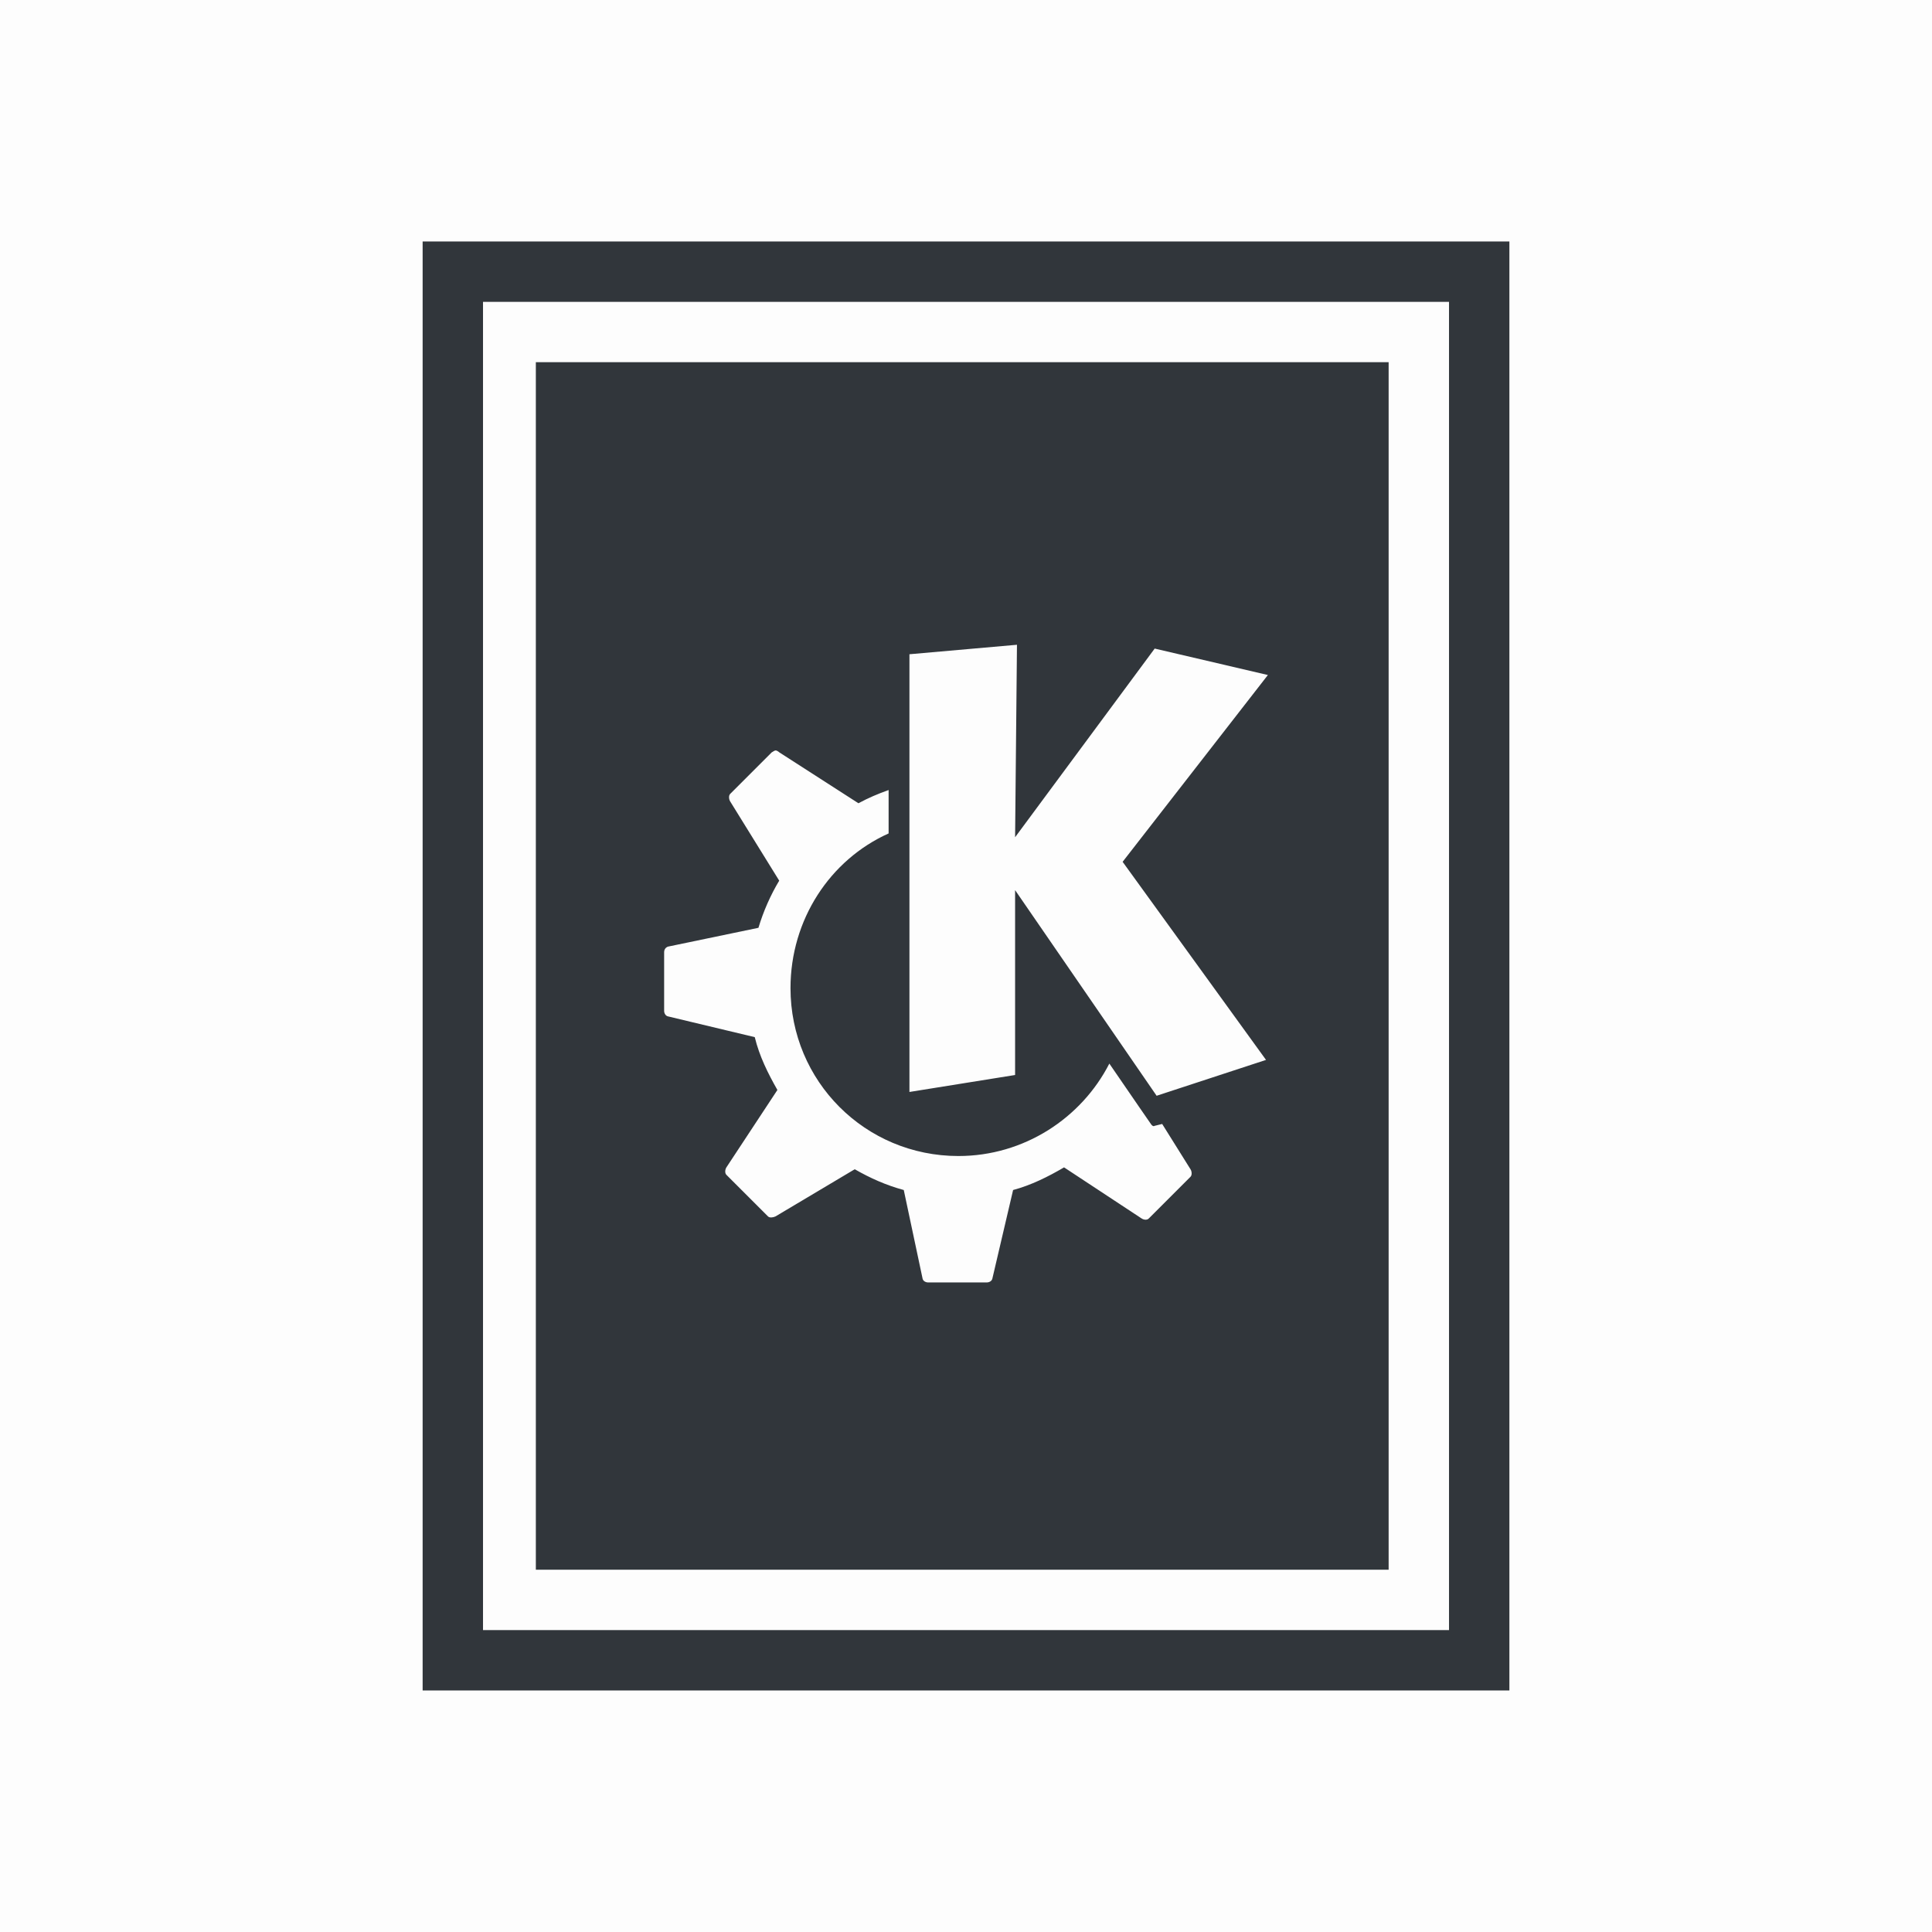
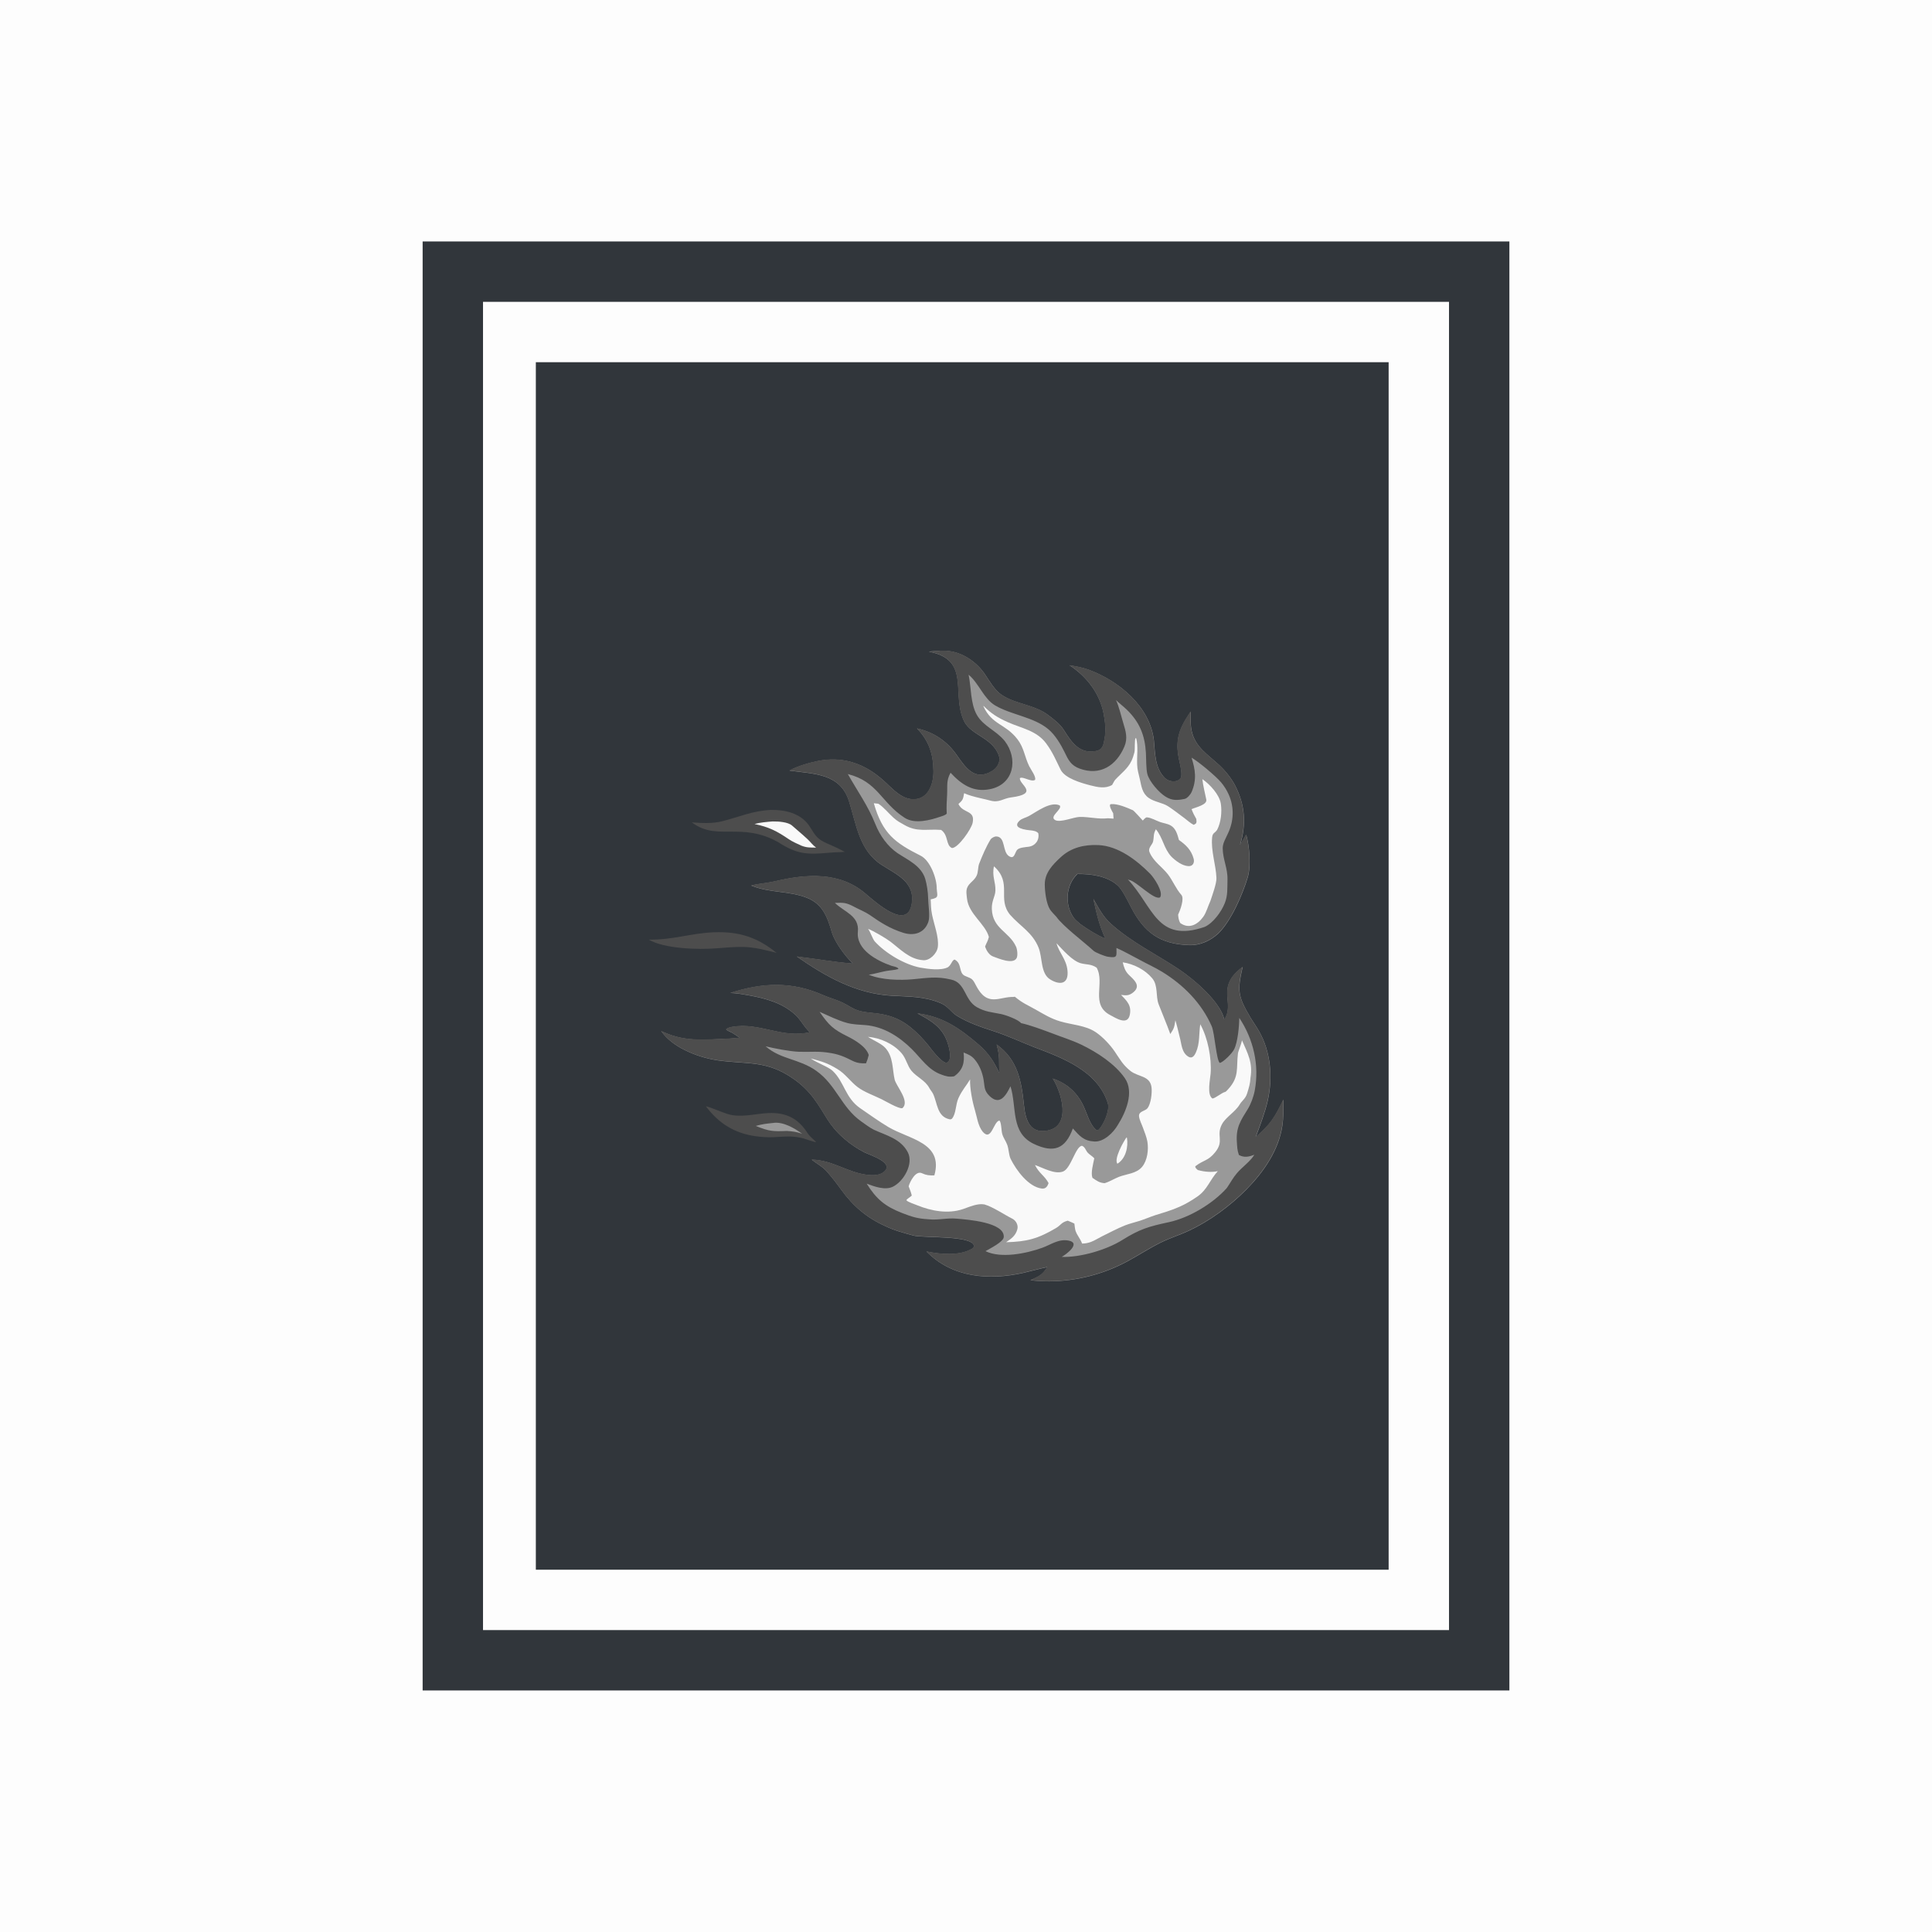
<svg xmlns="http://www.w3.org/2000/svg" width="32" height="32" version="1.1" id="svg6">
  <defs id="defs10" />
  <style type="text/css" id="current-color-scheme">
      .ColorScheme-Text {
        color:#31363b;
      }
      .ColorScheme-Background {
        color:#eff0f1;
      }
      .ColorScheme-Accent {
        color:#3daee9;
      }
      .ColorScheme-ButtonText {
        color:#31363b;
      }
      </style>
  <g id="kdeconnect-0" class="ColorScheme-Text" transform="matrix(1.454546,0,0,1.454546,-1148.314,-2591.539)" style="fill:currentColor;fill-opacity:1">
-     <rect style="opacity:0.01;fill:currentColor;fill-opacity:1;stroke:none" id="rect2988" class="ColorScheme-Text" y="1781.682" x="789.466" ry="0" rx="0" height="22" width="22" />
-     <path style="fill:currentColor;fill-opacity:1;stroke:none" d="m 32,-30 v 24 h 18 v -24 z m 1,1 H 49 V -7 H 33 Z m 0.875,1 V -8 H 48 v -20 z m 7.969,4.68 -0.031,3.188 2.312,-3.125 1.875,0.438 -2.406,3.094 2.375,3.281 -1.812,0.594 -2.344,-3.406 v 3.062 l -1.75,0.281 v -7.25 z m -4,1.75 c 0.02,0 0.045,0.015 0.062,0.031 l 1.312,0.844 c 0.163,-0.088 0.323,-0.156 0.5,-0.219 v 0.719 c -0.972,0.437 -1.625,1.429 -1.625,2.562 0,1.542 1.237,2.781 2.781,2.781 1.087,0 2.037,-0.627 2.5,-1.531 0.387,0.566 0.688,1 0.688,1 0.013,0.022 0.04,0.047 0.062,0.031 l 0.125,-0.031 0.469,0.75 c 0.022,0.033 0.029,0.096 0,0.125 l -0.688,0.688 c -0.03,0.035 -0.09,0.025 -0.125,0 l -1.281,-0.844 c -0.263,0.154 -0.542,0.294 -0.844,0.375 l -0.344,1.469 c -0.01,0.041 -0.053,0.062 -0.094,0.062 H 40.375 c -0.042,0 -0.085,-0.022 -0.094,-0.062 l -0.312,-1.469 c -0.292,-0.079 -0.556,-0.197 -0.812,-0.344 l -1.312,0.781 c -0.035,0.017 -0.096,0.029 -0.125,0 l -0.688,-0.688 c -0.03,-0.029 -0.023,-0.09 0,-0.125 l 0.844,-1.281 c -0.157,-0.276 -0.298,-0.558 -0.375,-0.875 l -1.438,-0.344 C 36.023,-17.174 36,-17.217 36,-17.257 v -0.969 c 0,-0.044 0.021,-0.078 0.062,-0.094 l 1.5,-0.312 c 0.082,-0.274 0.2,-0.541 0.344,-0.781 l -0.812,-1.312 c -0.021,-0.033 -0.029,-0.096 0,-0.125 l 0.688,-0.688 c 0.015,-0.006 0.043,-0.031 0.062,-0.031 z" transform="matrix(0.6874997,0,0,0.6874997,772.2782,1805.057)" id="path2990" class="ColorScheme-Text" />
+     <rect style="display:inline;opacity:0.01;fill:currentColor;fill-opacity:1;stroke:none" id="rect2988" class="ColorScheme-Text" y="1781.682" x="789.466" ry="0" rx="0" height="22" width="22" />
+     <path style="display:inline;fill:currentColor;fill-opacity:1;stroke:none" d="m 32,-30 v 24 h 18 v -24 z m 1,1 H 49 V -7 H 33 Z m 0.875,1 V -8 H 48 v -20 z" transform="matrix(0.6874997,0,0,0.6874997,772.2782,1805.057)" id="path2990" class="ColorScheme-Text" />
  </g>
+   <path fill="rgb(249,62,0)" d="m 15.389,10.792 c 0.104,-0.011 0.247,-0.019 0.347,-0.005 0.232,0.033 0.452,0.192 0.58,0.385 0.077,0.112 0.157,0.257 0.272,0.336 0.231,0.158 0.541,0.16 0.773,0.336 0.094,0.071 0.197,0.148 0.26,0.248 0.125,0.198 0.256,0.398 0.525,0.35 0.124,-0.022 0.131,-0.103 0.151,-0.211 0.024,-0.136 0.009,-0.278 -0.017,-0.412 -0.066,-0.336 -0.281,-0.615 -0.565,-0.799 0.108,0.017 0.216,0.036 0.321,0.075 0.497,0.184 1.006,0.604 1.076,1.159 0.022,0.221 0.014,0.467 0.184,0.635 0.065,0.063 0.206,0.081 0.261,-0.002 0.029,-0.044 -0.002,-0.191 -0.013,-0.239 -0.025,-0.11 -0.044,-0.205 -0.04,-0.318 0.007,-0.218 0.103,-0.372 0.22,-0.545 -0.003,0.105 -0.008,0.212 0.013,0.315 0.055,0.274 0.271,0.398 0.459,0.574 0.098,0.091 0.199,0.216 0.261,0.335 0.168,0.324 0.189,0.645 0.083,0.989 0.035,-0.054 0.064,-0.113 0.102,-0.171 0.054,0.184 0.081,0.518 0.026,0.702 -0.087,0.291 -0.276,0.726 -0.49,0.935 -0.132,0.12 -0.301,0.197 -0.481,0.191 -0.481,-0.016 -0.746,-0.206 -0.965,-0.632 -0.05,-0.097 -0.142,-0.286 -0.215,-0.353 -0.176,-0.161 -0.446,-0.196 -0.671,-0.193 -0.194,0.183 -0.216,0.514 -0.057,0.73 0.02,0.028 0.079,0.076 0.107,0.101 0.13,0.091 0.266,0.178 0.413,0.241 -0.108,-0.245 -0.142,-0.4 -0.198,-0.659 0.083,0.146 0.158,0.292 0.286,0.408 0.337,0.305 0.752,0.506 1.127,0.755 0.251,0.167 0.69,0.54 0.755,0.834 0.186,-0.277 -0.156,-0.532 0.304,-0.871 -0.088,0.386 -0.084,0.478 0.124,0.83 0.045,0.076 0.103,0.156 0.147,0.234 0.195,0.341 0.23,0.764 0.146,1.144 -0.043,0.195 -0.129,0.418 -0.2,0.61 0.252,-0.221 0.31,-0.319 0.458,-0.621 0.001,0.146 0.003,0.289 -0.018,0.434 -0.06,0.407 -0.311,0.767 -0.595,1.055 -0.266,0.271 -0.611,0.524 -0.956,0.685 -0.159,0.074 -0.301,0.114 -0.466,0.196 -0.197,0.098 -0.361,0.208 -0.549,0.309 -0.398,0.215 -0.842,0.328 -1.294,0.331 -0.086,8.39e-4 -0.227,-0.006 -0.312,-0.019 0.138,-0.062 0.197,-0.082 0.279,-0.216 -0.132,0.027 -0.264,0.065 -0.395,0.095 -0.569,0.128 -1.179,0.082 -1.606,-0.354 0.224,0.045 0.542,0.08 0.755,-0.045 0.016,-0.009 0.025,-0.021 0.033,-0.037 0.003,-0.192 -0.846,-0.137 -1.006,-0.182 -0.158,-0.044 -0.312,-0.082 -0.461,-0.155 -0.306,-0.136 -0.537,-0.332 -0.732,-0.603 -0.073,-0.101 -0.156,-0.209 -0.239,-0.303 -0.077,-0.086 -0.17,-0.13 -0.251,-0.196 0.355,0.008 0.591,0.217 0.937,0.254 0.087,0.009 0.195,0.006 0.264,-0.055 0.168,-0.151 -0.232,-0.272 -0.33,-0.321 -0.121,-0.062 -0.235,-0.139 -0.337,-0.229 -0.266,-0.232 -0.305,-0.403 -0.498,-0.661 -0.093,-0.126 -0.207,-0.236 -0.336,-0.325 -0.448,-0.315 -0.764,-0.238 -1.258,-0.308 -0.194,-0.029 -0.383,-0.088 -0.558,-0.177 -0.145,-0.073 -0.282,-0.173 -0.376,-0.307 0.339,0.159 0.596,0.149 0.964,0.132 0.12,-0.005 0.213,-0.009 0.334,-0.021 -0.044,-0.032 -0.079,-0.058 -0.126,-0.085 -0.03,-0.017 -0.08,-0.032 -0.097,-0.055 0.013,-0.021 0.075,-0.037 0.1,-0.041 0.458,-0.079 0.82,0.197 1.285,0.089 -0.023,-0.026 -0.047,-0.049 -0.069,-0.076 -0.056,-0.072 -0.102,-0.15 -0.169,-0.212 -0.213,-0.197 -0.492,-0.273 -0.77,-0.323 -0.088,-0.016 -0.184,-0.033 -0.273,-0.038 -0.011,-6.41e-4 -0.023,-0.001 -0.034,-0.002 0.534,-0.174 1.023,-0.192 1.538,0.037 0.103,0.046 0.223,0.075 0.325,0.126 0.091,0.043 0.157,0.099 0.261,0.13 0.106,0.031 0.194,0.032 0.301,0.046 0.305,0.039 0.493,0.149 0.706,0.363 0.048,0.049 0.094,0.1 0.137,0.153 0.057,0.07 0.22,0.299 0.313,0.302 0.108,-0.039 0.038,-0.269 0.011,-0.347 -0.086,-0.248 -0.28,-0.358 -0.495,-0.472 0.416,0.05 0.701,0.248 1.011,0.514 0.163,0.14 0.257,0.283 0.346,0.476 -0.009,-0.205 0.014,-0.257 -0.044,-0.474 0.352,0.252 0.412,0.611 0.454,1.016 0.025,0.238 0.099,0.466 0.391,0.409 0.401,-0.079 0.226,-0.639 0.085,-0.861 0.231,0.079 0.397,0.225 0.504,0.445 0.064,0.131 0.103,0.316 0.219,0.409 0.045,0.036 0.133,-0.155 0.148,-0.187 0.028,-0.073 0.065,-0.182 0.041,-0.258 -0.17,-0.536 -0.745,-0.749 -1.223,-0.93 -0.226,-0.089 -0.445,-0.192 -0.676,-0.266 -0.196,-0.063 -0.421,-0.141 -0.597,-0.25 -0.1,-0.058 -0.146,-0.16 -0.275,-0.213 -0.276,-0.115 -0.527,-0.105 -0.814,-0.122 -0.589,-0.035 -1.092,-0.319 -1.566,-0.649 0.323,0.039 0.597,0.09 0.927,0.117 -0.13,-0.13 -0.293,-0.345 -0.347,-0.517 -0.073,-0.251 -0.151,-0.472 -0.418,-0.575 -0.303,-0.117 -0.605,-0.075 -0.919,-0.201 0.129,-0.033 0.271,-0.041 0.399,-0.071 0.513,-0.122 1.072,-0.163 1.499,0.209 0.159,0.133 0.688,0.617 0.762,0.166 0.058,-0.359 -0.241,-0.481 -0.498,-0.646 -0.37,-0.237 -0.418,-0.663 -0.54,-1.052 -0.147,-0.467 -0.577,-0.452 -0.986,-0.51 0.122,-0.071 0.324,-0.129 0.467,-0.158 0.382,-0.078 0.724,0.022 1.024,0.267 0.161,0.124 0.319,0.35 0.538,0.365 0.263,0.018 0.356,-0.245 0.355,-0.46 -0.002,-0.282 -0.074,-0.51 -0.273,-0.712 0.274,0.059 0.499,0.211 0.66,0.443 0.145,0.208 0.3,0.434 0.582,0.263 0.083,-0.051 0.109,-0.106 0.13,-0.196 -0.075,-0.358 -0.474,-0.381 -0.594,-0.635 -0.214,-0.452 0.118,-1.011 -0.575,-1.146 z" id="path2" style="display:inline;fill:#999999;fill-opacity:1;stroke-width:0.007" />
+   <path d="m 15.564,10.78 c -0.061,0.002 -0.123,0.006 -0.175,0.012 0.692,0.135 0.361,0.694 0.575,1.146 0.12,0.254 0.518,0.276 0.594,0.635 -0.021,0.089 -0.047,0.145 -0.13,0.196 -0.282,0.172 -0.438,-0.054 -0.582,-0.263 -0.161,-0.231 -0.386,-0.384 -0.66,-0.443 0.199,0.202 0.271,0.43 0.273,0.712 0.002,0.215 -0.092,0.478 -0.355,0.46 -0.219,-0.015 -0.377,-0.241 -0.538,-0.365 -0.3,-0.245 -0.642,-0.345 -1.024,-0.267 -0.143,0.029 -0.344,0.087 -0.467,0.158 0.409,0.058 0.839,0.043 0.986,0.51 0.122,0.389 0.17,0.815 0.54,1.052 0.258,0.165 0.557,0.287 0.498,0.646 -0.073,0.452 -0.602,-0.032 -0.761,-0.166 -0.427,-0.372 -0.986,-0.331 -1.499,-0.209 -0.128,0.03 -0.27,0.038 -0.399,0.071 0.314,0.126 0.616,0.085 0.919,0.201 0.267,0.103 0.345,0.323 0.418,0.575 0.053,0.171 0.217,0.387 0.347,0.517 -0.33,-0.027 -0.604,-0.079 -0.927,-0.117 0.474,0.33 0.976,0.614 1.566,0.649 0.288,0.017 0.538,0.007 0.814,0.122 0.129,0.054 0.175,0.156 0.275,0.213 0.176,0.108 0.401,0.187 0.597,0.25 0.231,0.074 0.45,0.178 0.676,0.266 0.478,0.181 1.053,0.394 1.223,0.93 0.024,0.076 -0.014,0.185 -0.041,0.258 -0.014,0.032 -0.103,0.223 -0.148,0.187 -0.116,-0.093 -0.156,-0.279 -0.219,-0.409 -0.107,-0.22 -0.274,-0.366 -0.504,-0.445 0.141,0.222 0.316,0.783 -0.085,0.861 -0.292,0.057 -0.366,-0.171 -0.391,-0.409 -0.042,-0.405 -0.102,-0.764 -0.454,-1.016 0.059,0.218 0.035,0.27 0.044,0.474 -0.088,-0.194 -0.183,-0.337 -0.346,-0.476 -0.31,-0.266 -0.595,-0.464 -1.011,-0.514 0.215,0.114 0.41,0.224 0.495,0.472 0.027,0.077 0.097,0.308 -0.011,0.347 -0.094,-0.003 -0.256,-0.232 -0.313,-0.302 -0.043,-0.053 -0.089,-0.104 -0.137,-0.153 -0.213,-0.213 -0.402,-0.323 -0.706,-0.363 -0.107,-0.014 -0.195,-0.014 -0.301,-0.046 -0.104,-0.031 -0.17,-0.087 -0.261,-0.13 -0.102,-0.051 -0.222,-0.08 -0.326,-0.126 -0.514,-0.229 -1.004,-0.211 -1.538,-0.037 0.011,3.32e-4 0.023,8.39e-4 0.034,0.002 0.089,0.005 0.185,0.023 0.273,0.038 0.278,0.049 0.558,0.126 0.77,0.323 0.067,0.062 0.114,0.14 0.169,0.212 0.022,0.028 0.045,0.05 0.069,0.076 -0.465,0.107 -0.827,-0.168 -1.285,-0.089 -0.025,0.004 -0.087,0.02 -0.1,0.041 0.017,0.023 0.067,0.037 0.097,0.055 0.047,0.027 0.083,0.053 0.126,0.085 -0.121,0.012 -0.214,0.016 -0.334,0.021 -0.367,0.016 -0.625,0.026 -0.964,-0.132 0.094,0.133 0.231,0.234 0.376,0.307 0.175,0.089 0.364,0.148 0.558,0.177 0.494,0.07 0.81,-0.007 1.258,0.308 0.129,0.089 0.243,0.199 0.336,0.325 0.193,0.259 0.232,0.429 0.498,0.661 0.102,0.09 0.215,0.167 0.337,0.229 0.098,0.05 0.498,0.171 0.33,0.321 -0.068,0.061 -0.176,0.064 -0.264,0.055 -0.346,-0.037 -0.582,-0.246 -0.937,-0.254 0.081,0.066 0.174,0.11 0.251,0.196 0.083,0.094 0.167,0.202 0.239,0.303 0.195,0.271 0.426,0.467 0.732,0.603 0.149,0.073 0.304,0.11 0.461,0.155 0.16,0.045 1.009,-0.01 1.006,0.182 -0.008,0.016 -0.017,0.028 -0.033,0.037 -0.213,0.125 -0.531,0.09 -0.755,0.045 0.428,0.436 1.037,0.482 1.606,0.354 0.132,-0.03 0.263,-0.068 0.395,-0.095 -0.083,0.134 -0.142,0.154 -0.279,0.216 0.085,0.014 0.225,0.02 0.312,0.019 0.452,-0.003 0.896,-0.116 1.294,-0.331 0.187,-0.1 0.351,-0.211 0.549,-0.309 0.166,-0.082 0.308,-0.122 0.466,-0.196 0.345,-0.161 0.69,-0.414 0.956,-0.685 0.284,-0.288 0.534,-0.648 0.595,-1.055 0.022,-0.145 0.019,-0.288 0.018,-0.434 -0.148,0.302 -0.206,0.4 -0.458,0.621 0.07,-0.191 0.157,-0.415 0.2,-0.61 0.084,-0.379 0.049,-0.803 -0.146,-1.144 -0.045,-0.078 -0.103,-0.158 -0.147,-0.234 -0.208,-0.353 -0.212,-0.444 -0.124,-0.83 -0.46,0.339 -0.118,0.594 -0.304,0.871 -0.064,-0.294 -0.503,-0.667 -0.755,-0.834 -0.374,-0.248 -0.79,-0.45 -1.127,-0.755 -0.127,-0.115 -0.203,-0.262 -0.286,-0.408 0.056,0.259 0.09,0.415 0.198,0.659 -0.147,-0.063 -0.283,-0.15 -0.413,-0.241 -0.028,-0.025 -0.086,-0.073 -0.107,-0.101 -0.158,-0.215 -0.136,-0.547 0.057,-0.73 0.225,-0.003 0.495,0.032 0.671,0.193 0.073,0.067 0.166,0.257 0.215,0.353 0.219,0.426 0.485,0.616 0.965,0.632 0.18,0.006 0.349,-0.071 0.481,-0.191 0.214,-0.209 0.402,-0.644 0.49,-0.935 0.055,-0.184 0.028,-0.518 -0.026,-0.702 -0.038,0.058 -0.067,0.117 -0.102,0.171 0.106,-0.344 0.085,-0.665 -0.083,-0.989 -0.062,-0.119 -0.163,-0.244 -0.261,-0.335 -0.188,-0.176 -0.404,-0.3 -0.459,-0.574 -0.021,-0.103 -0.015,-0.21 -0.013,-0.315 -0.117,0.173 -0.213,0.328 -0.22,0.545 -0.004,0.113 0.015,0.208 0.04,0.318 0.011,0.049 0.042,0.196 0.013,0.239 -0.055,0.084 -0.197,0.066 -0.261,0.002 -0.17,-0.168 -0.162,-0.414 -0.184,-0.635 -0.07,-0.555 -0.578,-0.975 -1.076,-1.159 -0.105,-0.039 -0.213,-0.059 -0.321,-0.075 0.285,0.183 0.499,0.463 0.565,0.799 0.026,0.134 0.042,0.275 0.017,0.412 -0.019,0.109 -0.027,0.19 -0.151,0.211 -0.269,0.048 -0.4,-0.152 -0.525,-0.35 -0.063,-0.1 -0.167,-0.177 -0.26,-0.248 -0.232,-0.176 -0.542,-0.178 -0.773,-0.336 -0.115,-0.079 -0.195,-0.224 -0.272,-0.336 -0.128,-0.193 -0.348,-0.352 -0.58,-0.385 -0.05,-0.007 -0.111,-0.009 -0.172,-0.007 z m 0.48,0.396 c 0.171,0.143 0.25,0.397 0.438,0.508 0.267,0.158 0.639,0.19 0.883,0.395 0.112,0.094 0.205,0.25 0.269,0.381 0.062,0.13 0.105,0.217 0.247,0.27 0.339,0.125 0.609,-0.048 0.743,-0.366 0.057,-0.134 0.023,-0.251 -0.018,-0.384 -0.039,-0.128 -0.066,-0.26 -0.121,-0.384 0.055,0.054 0.122,0.104 0.179,0.159 0.212,0.206 0.299,0.424 0.316,0.716 0.005,0.09 0.002,0.27 0.024,0.35 0.032,0.122 0.191,0.307 0.303,0.375 0.109,0.067 0.195,0.061 0.316,0.036 0.041,-0.008 0.098,-0.077 0.113,-0.112 0.089,-0.206 0.062,-0.373 -5.9e-5,-0.571 0.117,0.067 0.402,0.306 0.488,0.408 0.053,0.062 0.096,0.132 0.129,0.206 0.092,0.208 0.083,0.44 -0.015,0.643 -0.033,0.076 -0.086,0.157 -0.086,0.242 0,0.183 0.085,0.335 0.079,0.523 -0.004,0.139 0.008,0.255 -0.045,0.389 -0.057,0.143 -0.192,0.329 -0.334,0.393 -0.794,0.27 -0.847,-0.335 -1.271,-0.787 5.28e-4,2.04e-4 0.023,0.009 0.022,0.009 0.119,0.02 0.413,0.341 0.512,0.288 0.059,-0.09 -0.102,-0.327 -0.166,-0.392 -0.226,-0.227 -0.528,-0.46 -0.86,-0.474 -0.231,-0.01 -0.45,0.042 -0.622,0.203 -0.134,0.124 -0.263,0.258 -0.262,0.449 2.62e-4,0.116 0.024,0.317 0.087,0.416 0.021,0.032 0.076,0.089 0.104,0.119 0.114,0.162 0.461,0.419 0.614,0.562 0.033,0.031 0.188,0.093 0.242,0.101 0.161,0.023 0.14,-0.007 0.14,-0.146 0.126,0.055 0.273,0.139 0.398,0.204 0.119,0.065 0.242,0.12 0.358,0.191 0.354,0.217 0.654,0.518 0.822,0.902 0.05,0.115 0.077,0.573 0.135,0.608 0.065,-0.019 0.205,-0.163 0.236,-0.226 0.062,-0.124 0.083,-0.383 0.086,-0.52 0.235,0.354 0.335,0.784 0.255,1.206 -0.018,0.097 -0.065,0.225 -0.116,0.306 -0.118,0.189 -0.196,0.305 -0.18,0.539 0.006,0.085 0.005,0.135 0.034,0.219 0.09,0.048 0.164,0.031 0.256,-0.004 -0.07,0.116 -0.199,0.2 -0.288,0.305 -0.068,0.08 -0.108,0.159 -0.167,0.245 -0.23,0.259 -0.621,0.494 -0.961,0.567 -0.336,0.072 -0.483,0.115 -0.772,0.296 -0.259,0.162 -0.695,0.291 -1.003,0.279 0.078,-0.042 0.324,-0.229 0.115,-0.27 -0.167,-0.032 -0.292,0.067 -0.436,0.119 -0.261,0.094 -0.683,0.182 -0.941,0.056 0.081,-0.047 0.294,-0.153 0.302,-0.231 0.023,-0.25 -0.613,-0.292 -0.776,-0.307 -0.176,-0.016 -0.297,0.028 -0.471,0.01 -0.185,-0.011 -0.276,-0.041 -0.44,-0.105 -0.281,-0.11 -0.424,-0.231 -0.583,-0.485 0.13,0.049 0.306,0.114 0.435,0.05 0.177,-0.087 0.345,-0.377 0.247,-0.568 -0.116,-0.224 -0.351,-0.278 -0.563,-0.375 -0.058,-0.027 -0.155,-0.099 -0.211,-0.139 -0.328,-0.232 -0.41,-0.601 -0.743,-0.837 -0.286,-0.202 -0.585,-0.185 -0.839,-0.406 0.148,0.036 0.411,0.087 0.559,0.091 0.208,0.006 0.314,-0.016 0.533,0.023 0.073,0.013 0.143,0.033 0.211,0.062 0.153,0.065 0.184,0.113 0.36,0.106 0.022,-0.055 0.032,-0.081 0.045,-0.138 -0.042,-0.138 -0.229,-0.247 -0.351,-0.308 -0.239,-0.118 -0.308,-0.183 -0.463,-0.407 0.151,0.065 0.301,0.143 0.459,0.185 0.099,0.026 0.202,0.027 0.303,0.035 0.301,0.026 0.558,0.191 0.767,0.399 0.156,0.155 0.272,0.345 0.49,0.421 0.075,0.028 0.128,0.043 0.21,0.028 0.144,-0.103 0.176,-0.226 0.156,-0.394 0.079,0.032 0.132,0.051 0.188,0.12 0.076,0.091 0.123,0.211 0.143,0.328 0.021,0.118 0.004,0.18 0.1,0.273 0.168,0.162 0.27,-0.006 0.346,-0.162 0.109,0.353 -0.003,0.77 0.389,0.956 0.331,0.156 0.521,0.08 0.644,-0.257 0.114,0.125 0.176,0.205 0.357,0.216 0.157,0.009 0.317,-0.15 0.388,-0.275 0.132,-0.208 0.275,-0.546 0.116,-0.774 -0.166,-0.239 -0.46,-0.429 -0.721,-0.555 -0.16,-0.077 -0.34,-0.131 -0.505,-0.196 -0.148,-0.055 -0.343,-0.128 -0.493,-0.161 -0.049,-0.061 -0.254,-0.134 -0.331,-0.15 -0.151,-0.031 -0.262,-0.035 -0.401,-0.114 -0.211,-0.12 -0.183,-0.409 -0.431,-0.458 -0.23,-0.056 -0.395,-0.026 -0.622,-0.005 -0.222,0.021 -0.532,0.013 -0.737,-0.075 0.093,-0.012 0.187,-0.042 0.28,-0.06 0.059,-0.012 0.154,-0.016 0.206,-0.033 l 0.004,-0.009 c -0.028,-0.031 -0.078,-0.033 -0.114,-0.045 -0.238,-0.083 -0.587,-0.264 -0.557,-0.564 0.027,-0.268 -0.225,-0.325 -0.38,-0.478 0.145,-0.008 0.192,-0.003 0.324,0.067 0.078,0.042 0.179,0.082 0.252,0.132 0.183,0.128 0.336,0.226 0.553,0.295 0.177,0.057 0.354,0.009 0.419,-0.182 0.031,-0.091 -0.003,-0.291 -0.004,-0.392 -0.002,-0.099 -0.021,-0.223 -0.048,-0.318 -0.067,-0.217 -0.284,-0.311 -0.457,-0.425 -0.169,-0.115 -0.294,-0.293 -0.369,-0.481 -0.12,-0.302 -0.299,-0.551 -0.456,-0.83 0.499,0.125 0.55,0.473 0.942,0.725 0.168,0.108 0.424,0.038 0.593,-0.02 0.017,-0.006 0.089,-0.025 0.103,-0.052 -0.007,-0.097 7.5e-4,-0.217 0.006,-0.311 0.008,-0.145 -0.017,-0.23 0.057,-0.364 0.185,0.199 0.378,0.327 0.654,0.272 0.399,-0.08 0.469,-0.504 0.244,-0.797 C 16.5,12.098 16.29,12.033 16.179,11.84 16.072,11.649 16.088,11.388 16.043,11.176 Z" style="display:inline;fill:#4d4d4d;fill-opacity:1;stroke-width:0.007" id="path1" />
+   <path fill="rgb(254,125,0)" d="m 16.291,11.693 c 0.129,0.128 0.232,0.192 0.396,0.266 0.235,0.106 0.482,0.139 0.642,0.356 0.111,0.151 0.158,0.273 0.238,0.433 0.072,0.145 0.346,0.222 0.493,0.26 0.118,0.03 0.248,0.06 0.36,-0.007 0.01,-0.017 0.039,-0.072 0.049,-0.083 0.094,-0.103 0.21,-0.185 0.272,-0.316 0.021,-0.045 0.037,-0.094 0.049,-0.143 0.011,-0.047 -0.001,-0.213 0.021,-0.243 l -0.006,0.012 0.014,8.44e-4 c 0.036,0.135 0.009,0.299 0.016,0.438 0.002,0.08 0.025,0.155 0.043,0.233 0.027,0.118 0.038,0.236 0.145,0.314 0.098,0.071 0.23,0.078 0.33,0.144 0.091,0.06 0.181,0.131 0.269,0.196 0.049,0.037 0.094,0.08 0.149,0.108 0.019,-0.009 0.022,-0.011 0.039,-0.024 0.013,-0.023 0.007,-0.047 0.004,-0.074 -0.034,-0.059 -0.054,-0.098 -0.078,-0.162 0.069,-0.031 0.261,-0.071 0.244,-0.158 -0.021,-0.108 -0.053,-0.224 -0.065,-0.339 0.121,0.083 0.282,0.254 0.306,0.408 0.02,0.135 0.003,0.307 -0.061,0.431 -0.038,0.058 -0.075,0.047 -0.083,0.125 -0.023,0.225 0.063,0.455 0.071,0.673 0.004,0.091 -0.071,0.292 -0.1,0.381 -0.039,0.081 -0.065,0.188 -0.118,0.262 -0.096,0.134 -0.239,0.206 -0.382,0.103 -0.026,-0.05 -0.029,-0.082 -0.035,-0.137 0.036,-0.077 0.108,-0.27 0.053,-0.33 -0.089,-0.099 -0.142,-0.237 -0.223,-0.341 -0.096,-0.123 -0.242,-0.214 -0.302,-0.363 -0.033,-0.073 0.047,-0.125 0.058,-0.18 0.019,-0.093 -0.001,-0.113 0.046,-0.202 0.12,0.145 0.129,0.317 0.257,0.454 0.072,0.071 0.179,0.152 0.283,0.157 0.074,0.004 0.104,-0.06 0.085,-0.125 -0.041,-0.144 -0.125,-0.225 -0.243,-0.308 -0.025,-0.089 -0.05,-0.192 -0.138,-0.241 -0.056,-0.031 -0.118,-0.037 -0.176,-0.057 -0.071,-0.025 -0.14,-0.07 -0.216,-0.077 -0.022,-0.002 -0.055,0.038 -0.069,0.053 -0.025,-0.026 -0.142,-0.16 -0.164,-0.171 -0.099,-0.043 -0.254,-0.111 -0.361,-0.101 -0.054,0.005 0.021,0.126 0.035,0.151 8.54e-4,0.032 0.005,0.058 0.006,0.089 l -0.094,-0.006 c -0.159,0.019 -0.303,-0.025 -0.467,-0.022 -0.102,0.002 -0.326,0.102 -0.41,0.05 -0.098,-0.06 0.127,-0.176 0.08,-0.24 -0.151,-0.074 -0.381,0.104 -0.511,0.175 -0.05,0.028 -0.113,0.038 -0.156,0.078 -0.135,0.126 0.111,0.153 0.19,0.16 0.042,0.004 0.095,0.014 0.121,0.047 0.023,0.112 -0.048,0.209 -0.16,0.224 -0.052,0.007 -0.16,0.012 -0.193,0.055 -0.038,0.05 -0.043,0.159 -0.133,0.1 -0.113,-0.074 -0.051,-0.321 -0.211,-0.326 -0.026,-7.4e-4 -0.078,0.025 -0.093,0.05 -0.075,0.122 -0.137,0.269 -0.189,0.402 -0.022,0.057 -0.014,0.143 -0.043,0.2 -0.04,0.084 -0.125,0.118 -0.156,0.199 -0.022,0.056 -0.008,0.126 -0.002,0.182 0.028,0.252 0.304,0.417 0.362,0.632 -0.016,0.07 -0.042,0.1 -0.063,0.16 0.022,0.064 0.066,0.14 0.136,0.165 0.084,0.03 0.325,0.136 0.386,0.026 0.023,-0.041 0.011,-0.148 -0.009,-0.19 -0.114,-0.252 -0.389,-0.294 -0.401,-0.623 -0.005,-0.137 0.055,-0.206 0.059,-0.303 0.006,-0.147 -0.06,-0.238 -0.024,-0.405 0.312,0.281 0.045,0.533 0.269,0.805 0.17,0.192 0.369,0.291 0.47,0.542 0.067,0.166 0.03,0.428 0.193,0.527 0.165,0.101 0.308,0.075 0.286,-0.147 -0.019,-0.192 -0.137,-0.288 -0.182,-0.453 0.104,0.109 0.262,0.294 0.404,0.332 0.094,0.025 0.17,0.01 0.261,0.073 0.143,0.257 -0.112,0.612 0.228,0.787 0.082,0.042 0.281,0.177 0.32,-0.002 0.034,-0.156 -0.043,-0.231 -0.144,-0.334 0.086,0.01 0.132,0.015 0.203,-0.043 0.136,-0.111 0.007,-0.21 -0.077,-0.293 -0.059,-0.058 -0.08,-0.129 -0.098,-0.204 0.181,0.027 0.368,0.121 0.488,0.264 0.101,0.12 0.056,0.298 0.106,0.429 0.064,0.167 0.133,0.325 0.194,0.495 0.068,-0.103 0.065,-0.114 0.084,-0.228 0.028,0.092 0.047,0.18 0.07,0.272 0.034,0.117 0.03,0.268 0.152,0.335 0.059,0.032 0.097,-0.027 0.117,-0.072 0.069,-0.152 0.049,-0.31 0.073,-0.469 0.125,0.223 0.19,0.559 0.172,0.813 -0.007,0.098 -0.066,0.356 0.03,0.417 0.049,-0.004 0.152,-0.096 0.213,-0.11 0.009,-0.002 0.043,-0.038 0.05,-0.047 0.184,-0.203 0.13,-0.344 0.159,-0.587 0.004,-0.037 0.054,-0.149 0.067,-0.22 0.096,0.219 0.182,0.371 0.141,0.619 -0.005,0.097 -0.026,0.166 -0.055,0.258 -0.029,0.093 -0.079,0.114 -0.123,0.184 -0.073,0.126 -0.231,0.209 -0.295,0.33 -0.1,0.188 0.042,0.272 -0.111,0.462 -0.119,0.148 -0.19,0.125 -0.328,0.232 -0.016,0.012 0.032,0.069 0.053,0.067 0.099,0.027 0.218,0.037 0.318,0.015 -0.138,0.152 -0.171,0.304 -0.339,0.421 -0.096,0.066 -0.191,0.123 -0.298,0.17 -0.136,0.061 -0.266,0.096 -0.407,0.141 -0.082,0.027 -0.166,0.064 -0.25,0.091 -0.079,0.025 -0.166,0.045 -0.242,0.075 -0.129,0.051 -0.256,0.12 -0.381,0.181 -0.057,0.028 -0.126,0.072 -0.183,0.093 -0.044,0.016 -0.09,0.026 -0.137,0.027 -0.004,1.39e-4 -0.007,2.01e-4 -0.011,3.32e-4 -0.032,-0.087 -0.08,-0.128 -0.109,-0.212 -0.01,-0.031 -0.014,-0.084 -0.019,-0.119 -0.035,-0.016 -0.074,-0.035 -0.11,-0.048 -0.109,0.028 -0.109,0.072 -0.197,0.124 -0.299,0.176 -0.479,0.224 -0.824,0.233 0.086,-0.058 0.16,-0.11 0.187,-0.217 0.017,-0.066 -0.022,-0.142 -0.084,-0.173 -0.138,-0.069 -0.319,-0.195 -0.462,-0.236 -0.115,-0.022 -0.251,0.042 -0.355,0.077 -0.245,0.083 -0.522,0.033 -0.755,-0.062 -0.034,-0.014 -0.168,-0.058 -0.182,-0.085 0.007,-0.021 0.061,-0.049 0.089,-0.077 -0.014,-0.058 -0.031,-0.098 -0.052,-0.153 0.022,-0.078 0.116,-0.266 0.22,-0.217 0.072,0.034 0.127,0.039 0.206,0.036 0.154,-0.549 -0.424,-0.597 -0.767,-0.804 -0.157,-0.095 -0.311,-0.205 -0.462,-0.309 -0.248,-0.172 -0.26,-0.431 -0.454,-0.617 -0.071,-0.068 -0.254,-0.129 -0.365,-0.207 0.181,0.05 0.272,0.072 0.439,0.174 0.128,0.074 0.221,0.211 0.335,0.298 0.109,0.084 0.272,0.141 0.397,0.202 0.068,0.033 0.283,0.162 0.346,0.15 0.134,-0.11 -0.103,-0.367 -0.127,-0.475 -0.039,-0.172 -0.021,-0.375 -0.152,-0.521 -0.067,-0.075 -0.2,-0.127 -0.29,-0.186 0.204,0.017 0.421,0.114 0.557,0.271 0.076,0.088 0.094,0.208 0.165,0.293 0.091,0.107 0.228,0.157 0.296,0.286 0.015,0.028 0.043,0.06 0.058,0.089 0.077,0.156 0.064,0.382 0.277,0.427 0.012,0.003 0.027,-8.38e-4 0.037,-0.009 0.072,-0.082 0.059,-0.233 0.109,-0.342 0.062,-0.136 0.127,-0.2 0.193,-0.31 -0.007,0.14 0.037,0.366 0.078,0.502 0.037,0.122 0.05,0.262 0.13,0.364 0.147,0.17 0.176,-0.167 0.278,-0.185 0.033,0.034 0.03,0.164 0.046,0.222 0.021,0.073 0.059,0.114 0.083,0.181 0.027,0.071 0.024,0.166 0.057,0.234 0.092,0.185 0.294,0.463 0.516,0.49 0.065,0.008 0.094,-0.038 0.112,-0.09 -0.07,-0.129 -0.151,-0.153 -0.226,-0.3 0.132,0.044 0.324,0.16 0.465,0.108 0.132,-0.049 0.209,-0.422 0.315,-0.426 0.051,0.02 0.063,0.082 0.097,0.117 0.032,0.033 0.072,0.053 0.106,0.09 -0.018,0.091 -0.061,0.239 -0.031,0.323 0.072,0.049 0.114,0.083 0.202,0.089 0.096,-0.03 0.147,-0.069 0.235,-0.104 0.127,-0.05 0.29,-0.052 0.386,-0.167 0.088,-0.106 0.11,-0.286 0.087,-0.419 -0.013,-0.075 -0.048,-0.159 -0.074,-0.231 -0.02,-0.057 -0.058,-0.127 -0.064,-0.186 -0.009,-0.087 0.104,-0.086 0.141,-0.135 0.056,-0.076 0.075,-0.244 0.067,-0.335 -0.018,-0.207 -0.221,-0.179 -0.35,-0.282 -0.128,-0.103 -0.17,-0.188 -0.259,-0.319 -0.077,-0.114 -0.203,-0.248 -0.319,-0.325 -0.17,-0.113 -0.396,-0.12 -0.589,-0.178 -0.154,-0.046 -0.272,-0.12 -0.408,-0.197 -0.145,-0.082 -0.205,-0.099 -0.34,-0.21 -0.028,0.004 -0.034,0.005 -0.063,0.004 -0.11,0.006 -0.187,0.038 -0.281,0.039 -0.165,0.003 -0.246,-0.125 -0.312,-0.254 -0.054,-0.105 -0.077,-0.091 -0.171,-0.135 -0.11,-0.051 -0.042,-0.203 -0.169,-0.269 -0.044,0.003 -0.056,0.091 -0.114,0.127 -0.113,0.058 -0.332,0.029 -0.458,0.005 -0.258,-0.049 -0.576,-0.238 -0.752,-0.433 -0.035,-0.039 -0.068,-0.146 -0.105,-0.2 l -0.005,-0.008 c 0.089,0.034 0.287,0.15 0.366,0.209 0.166,0.126 0.318,0.293 0.539,0.309 0.111,0.016 0.235,-0.109 0.249,-0.217 0.022,-0.162 -0.065,-0.382 -0.096,-0.54 -0.017,-0.086 -0.019,-0.166 -0.022,-0.25 0.145,-0.029 0.107,-0.055 0.1,-0.18 0.003,-0.162 -0.106,-0.463 -0.266,-0.543 -0.425,-0.214 -0.632,-0.365 -0.776,-0.869 l 0.075,0.008 c 0.085,0.052 0.171,0.16 0.248,0.229 0.073,0.066 0.107,0.078 0.186,0.124 0.208,0.12 0.369,0.064 0.593,0.08 l 0.013,9.87e-4 c 0.126,0.089 0.073,0.253 0.18,0.3 0.101,4.55e-4 0.32,-0.312 0.342,-0.418 0.044,-0.213 -0.153,-0.152 -0.231,-0.303 l -0.004,-0.008 c 0.074,-0.067 0.076,-0.079 0.094,-0.179 0.038,0.017 0.078,0.031 0.118,0.043 0.104,0.032 0.214,0.051 0.316,0.079 0.147,0.04 0.211,-0.035 0.34,-0.052 0.486,-0.062 0.133,-0.214 0.15,-0.32 0.049,-0.034 0.187,0.071 0.251,0.029 0.02,-0.054 -0.069,-0.168 -0.098,-0.228 -0.077,-0.159 -0.084,-0.302 -0.194,-0.445 -0.202,-0.262 -0.42,-0.233 -0.564,-0.547 z" id="path7" style="display:inline;fill:#f9f9f9;fill-opacity:1;stroke-width:0.007" />
+   <path fill="rgb(254,125,0)" d="m 18.659,18.839 0.007,0.008 c 0.025,0.149 -0.021,0.346 -0.159,0.428 -0.059,-0.08 0.096,-0.359 0.152,-0.436 z" id="path25" style="display:block;fill:#f9f9f9;fill-opacity:1;stroke-width:0.007" />
+   <path fill="rgb(208,12,2)" d="m 12.774,13.415 c 0.23,-0.004 0.48,0.055 0.622,0.252 0.052,0.073 0.092,0.163 0.163,0.221 0.061,0.051 0.13,0.078 0.202,0.109 0.079,0.034 0.156,0.071 0.232,0.112 -0.079,0.008 -0.17,0.006 -0.25,0.014 -0.376,0.035 -0.539,0.029 -0.857,-0.176 -0.227,-0.127 -0.441,-0.17 -0.699,-0.172 -0.283,-0.003 -0.489,0.024 -0.729,-0.154 0.162,0.013 0.348,0.022 0.505,-0.019 0.294,-0.075 0.498,-0.172 0.811,-0.188 z" id="path27" style="display:block;fill:#4d4d4d;fill-opacity:1;stroke-width:0.007" />
+   <path fill="rgb(249,62,0)" d="m 12.806,13.606 c 0.086,-0.002 0.246,0.009 0.312,0.067 0.083,0.073 0.178,0.152 0.258,0.227 0.051,0.048 0.082,0.095 0.141,0.139 -0.101,-0.002 -0.151,0.004 -0.246,-0.033 -0.062,-0.028 -0.148,-0.067 -0.203,-0.104 -0.203,-0.138 -0.33,-0.203 -0.571,-0.254 0.098,-0.027 0.208,-0.035 0.309,-0.043 z" id="path28" style="display:block;fill:#f9f9f9;fill-opacity:1;stroke-width:0.007" />
+   <path fill="rgb(208,12,2)" d="m 11.692,18.324 c 0.072,0.012 0.274,0.103 0.361,0.128 0.21,0.066 0.459,-0.006 0.67,-0.016 0.296,-0.014 0.5,0.088 0.656,0.337 0.022,0.036 0.092,0.099 0.126,0.13 0.007,0.006 0.006,0.007 0.012,0.015 -0.019,0.003 -0.178,-0.054 -0.216,-0.064 -0.041,-0.011 -0.082,-0.018 -0.123,-0.023 -0.138,-0.016 -0.244,1.99e-4 -0.378,0.005 -0.094,0.002 -0.188,-0.003 -0.281,-0.016 -0.353,-0.049 -0.612,-0.211 -0.826,-0.494 z" id="path30" style="display:block;fill:#4d4d4d;fill-opacity:1;stroke-width:0.007" />
+   <path fill="rgb(249,62,0)" d="m 12.801,18.6 c 0.164,-0.028 0.36,0.086 0.486,0.18 -0.089,-0.033 -0.161,-0.042 -0.255,-0.048 -0.233,0.01 -0.294,0.006 -0.514,-0.083 0.112,-0.031 0.169,-0.037 0.283,-0.049 z" id="path31" style="display:block;fill:#999999;fill-opacity:1;stroke-width:0.007" />
+   <path fill="rgb(208,12,2)" d="m 11.829,15.441 c 0.412,-0.014 0.714,0.082 1.034,0.342 -0.184,-0.047 -0.364,-0.095 -0.556,-0.099 -0.138,-0.003 -0.301,0.013 -0.441,0.023 -0.295,0.025 -0.866,0.008 -1.121,-0.144 0.409,0.006 0.682,-0.105 1.084,-0.122 z" id="path32" style="display:block;fill:#4d4d4d;fill-opacity:1;stroke-width:0.007" />
</svg>
